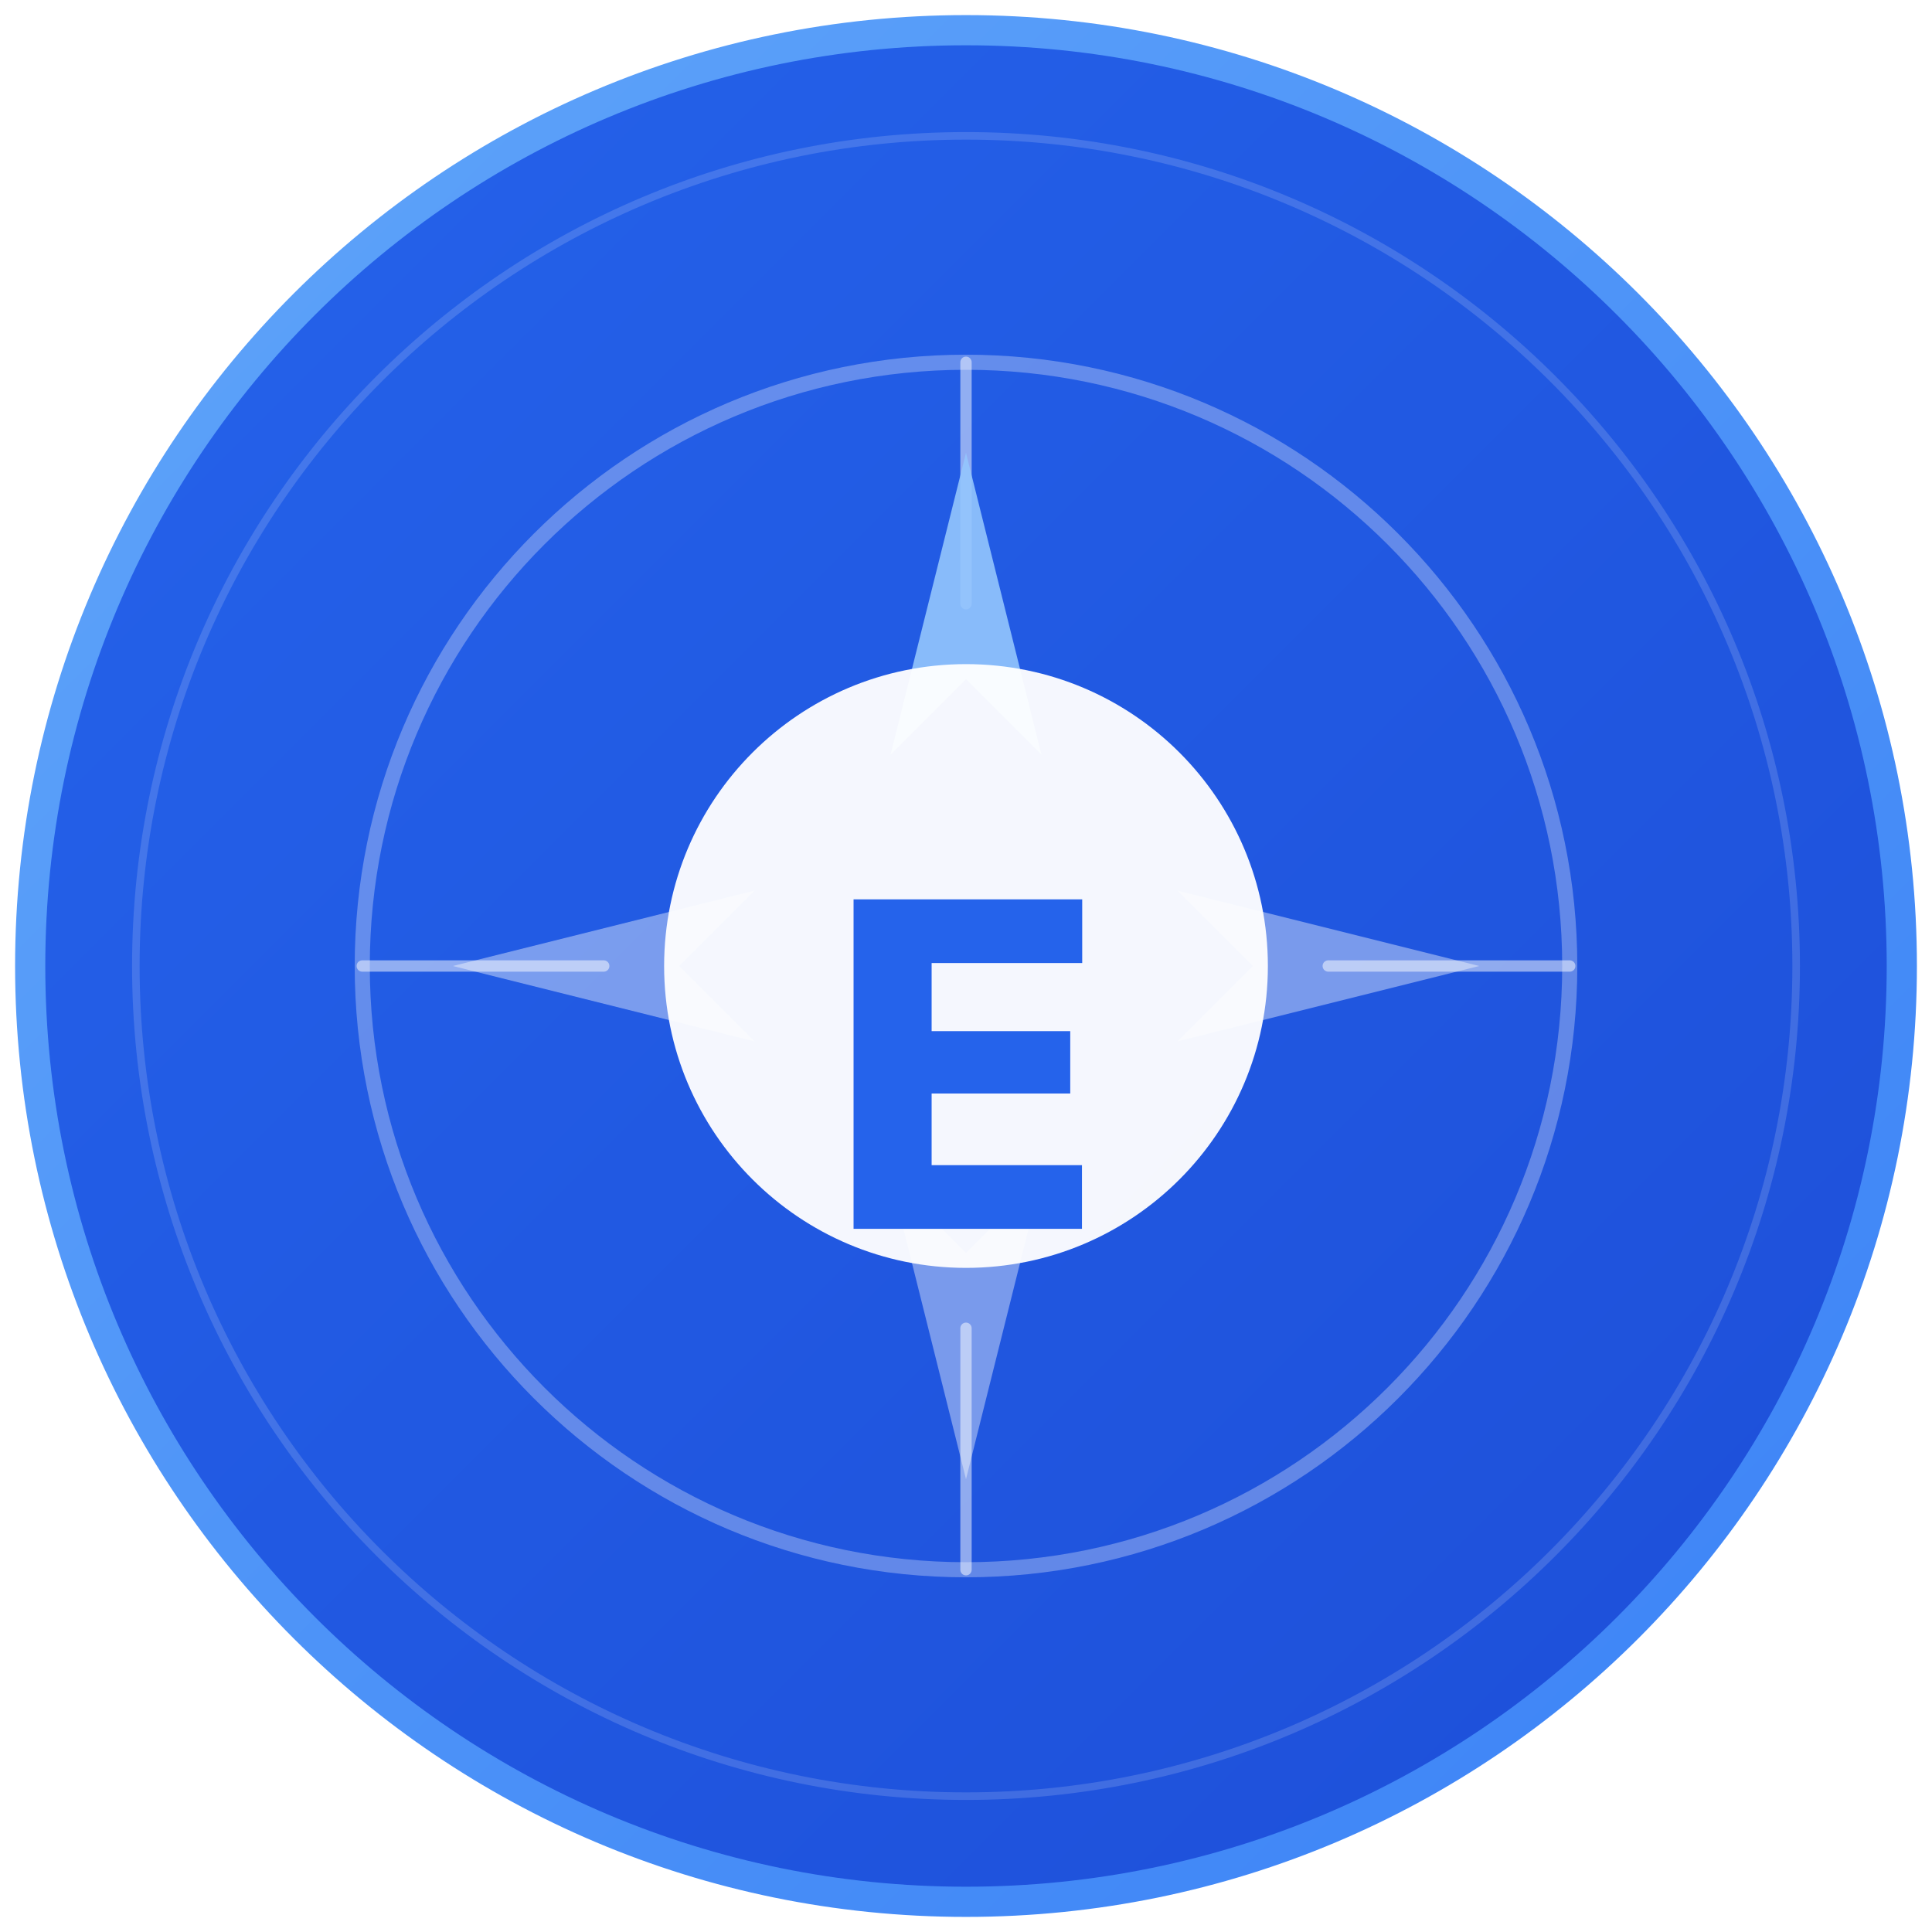
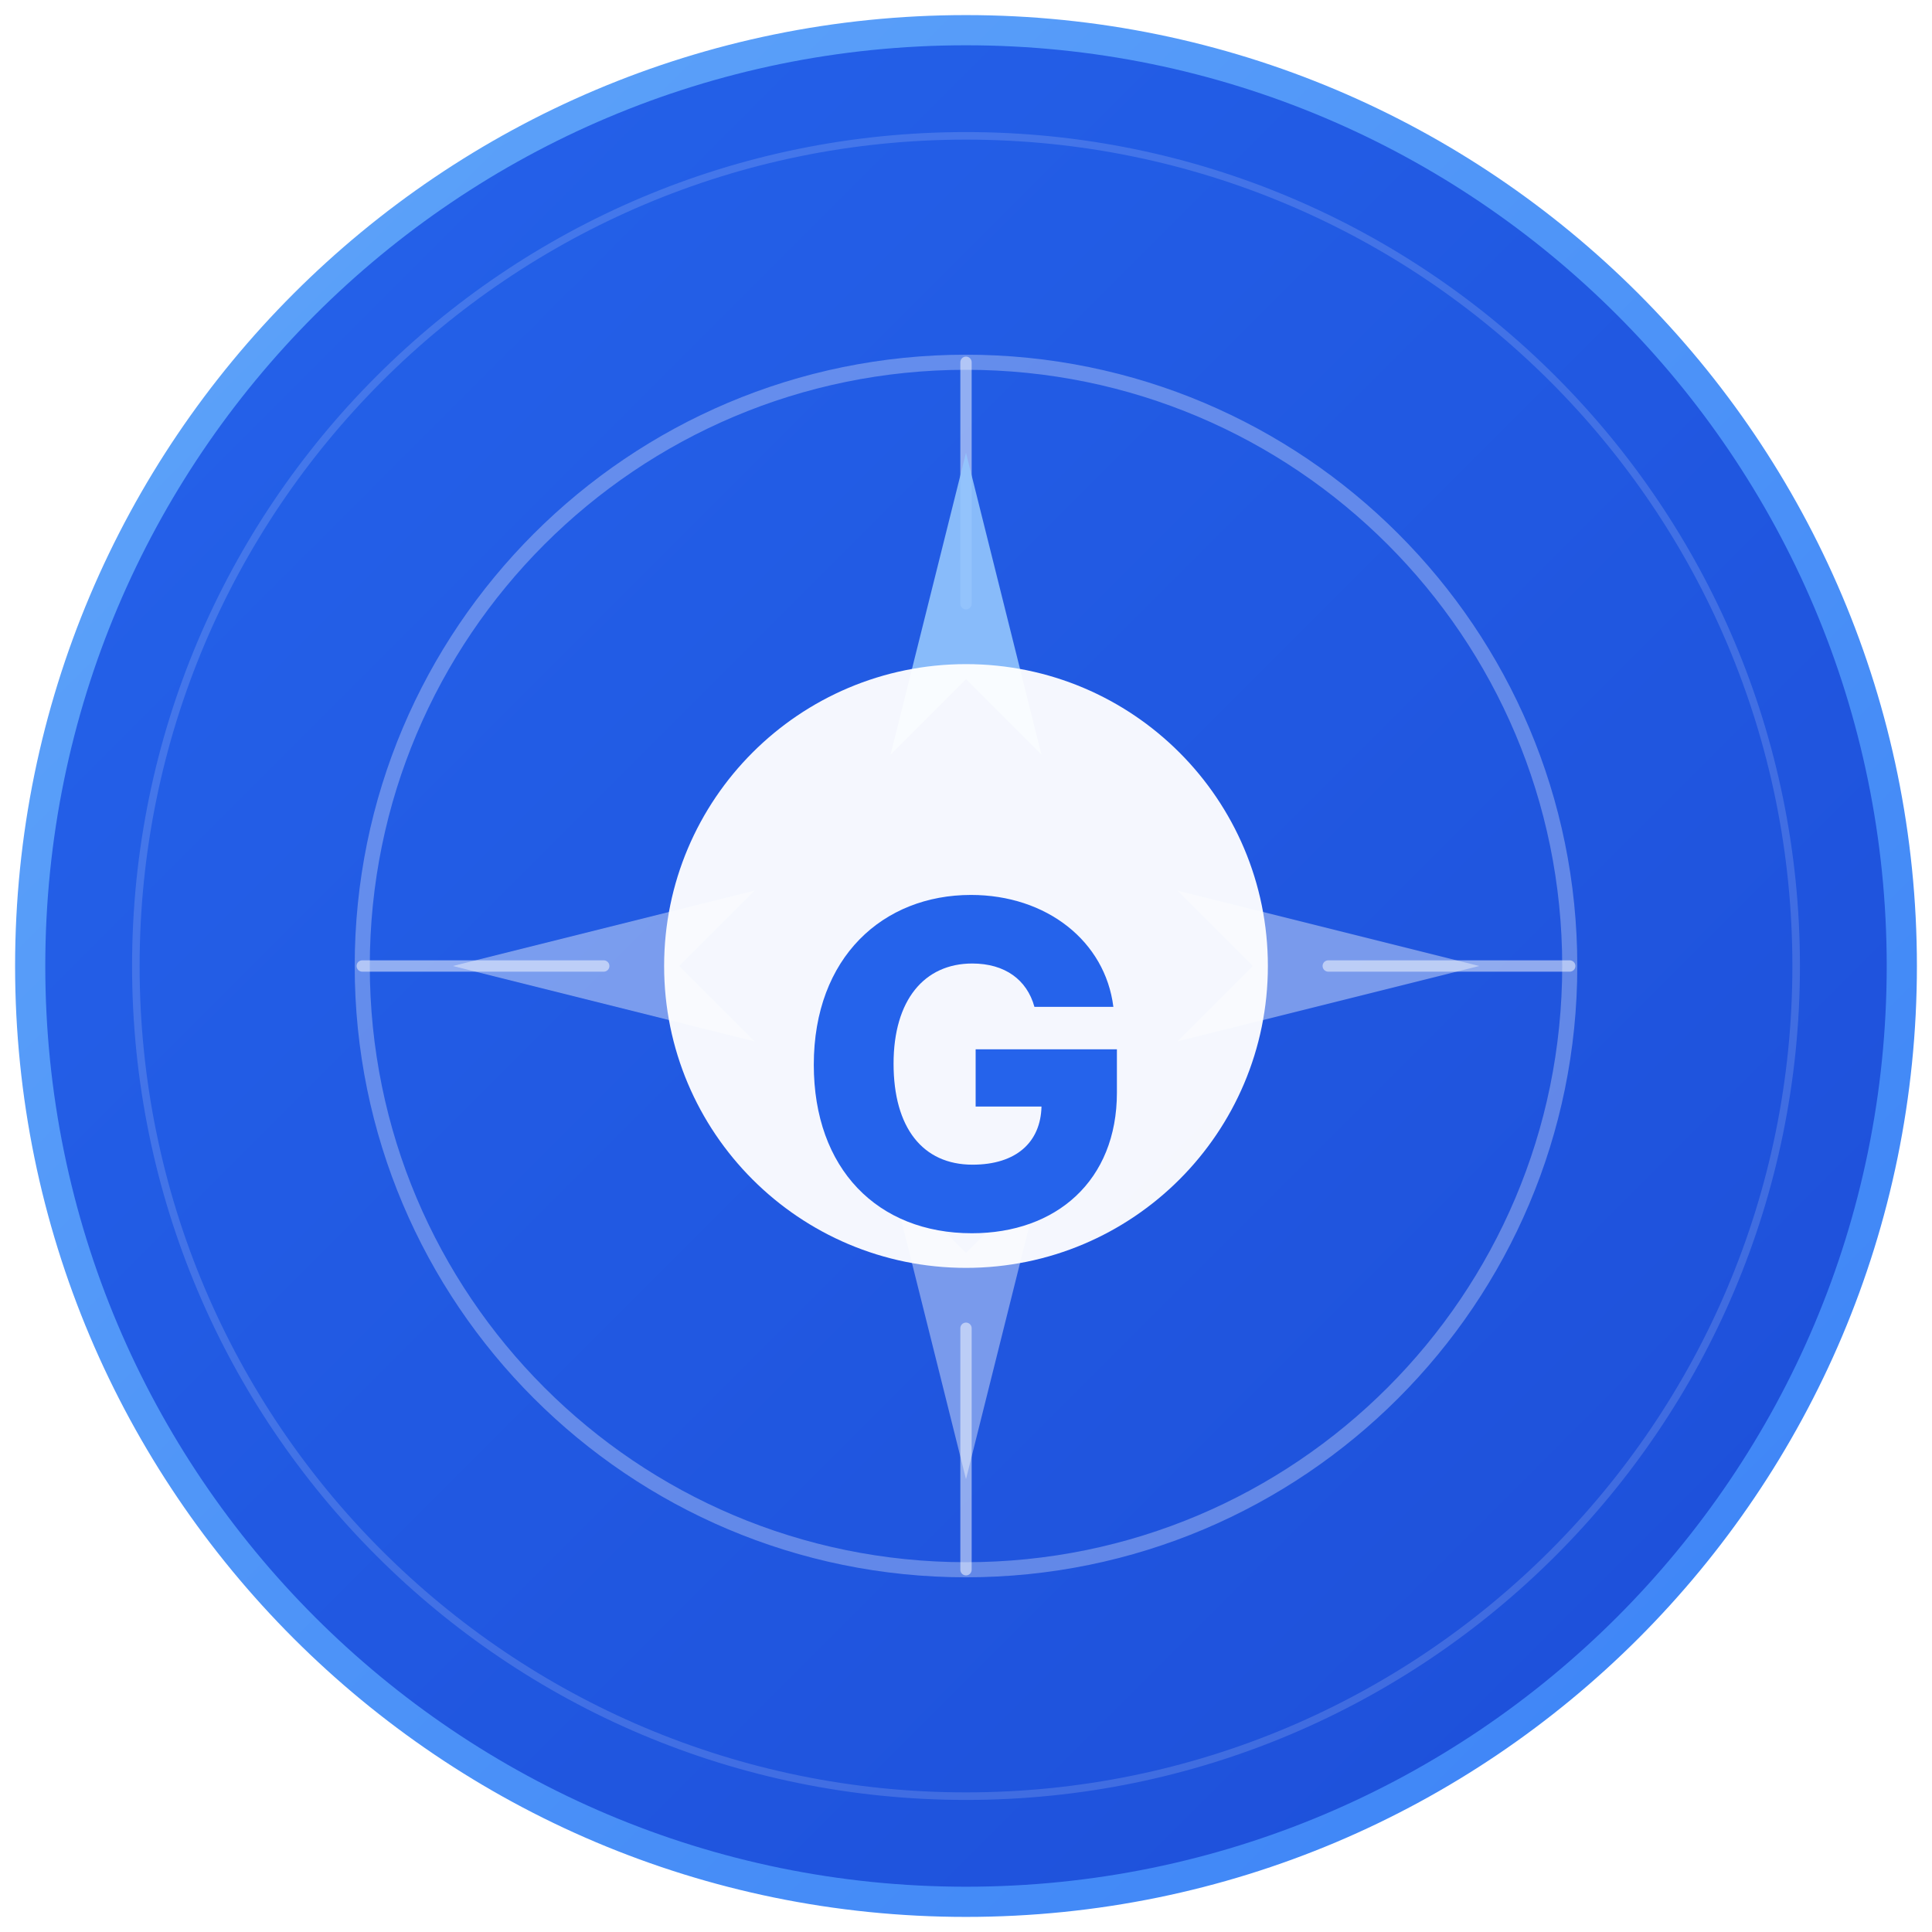
<svg xmlns="http://www.w3.org/2000/svg" viewBox="0 0 512 512" width="512" height="512">
  <defs>
    <linearGradient id="bg" x1="0" y1="0" x2="1" y2="1">
      <stop offset="0%" stop-color="#2563eb" />
      <stop offset="100%" stop-color="#1d4ed8" />
    </linearGradient>
    <linearGradient id="ring" x1="0" y1="0" x2="1" y2="1">
      <stop offset="0%" stop-color="#60a5fa" />
      <stop offset="100%" stop-color="#3b82f6" />
    </linearGradient>
  </defs>
  <circle cx="256" cy="256" r="248" fill="url(#bg)" stroke="url(#ring)" stroke-width="8" />
  <circle cx="256" cy="256" r="220" fill="none" stroke="rgba(255,255,255,0.15)" stroke-width="2" />
  <circle cx="256" cy="256" r="160" fill="none" stroke="rgba(255,255,255,0.3)" stroke-width="4" />
  <line x1="256" y1="96" x2="256" y2="160" stroke="rgba(255,255,255,0.5)" stroke-width="3" stroke-linecap="round" />
  <line x1="256" y1="352" x2="256" y2="416" stroke="rgba(255,255,255,0.5)" stroke-width="3" stroke-linecap="round" />
  <line x1="96" y1="256" x2="160" y2="256" stroke="rgba(255,255,255,0.5)" stroke-width="3" stroke-linecap="round" />
  <line x1="352" y1="256" x2="416" y2="256" stroke="rgba(255,255,255,0.5)" stroke-width="3" stroke-linecap="round" />
  <polygon points="256,120 236,200 256,180 276,200" fill="#93c5fd" opacity="0.9" />
  <polygon points="256,392 236,312 256,332 276,312" fill="rgba(255,255,255,0.4)" />
  <polygon points="392,256 312,236 332,256 312,276" fill="rgba(255,255,255,0.4)" />
  <polygon points="120,256 200,236 180,256 200,276" fill="rgba(255,255,255,0.4)" />
  <circle cx="256" cy="256" r="80" fill="rgba(255,255,255,0.95)" />
-   <text x="256" y="282" font-family="system-ui, -apple-system, sans-serif" font-size="120" font-weight="800" fill="#2563eb" text-anchor="middle" dominant-baseline="central">E</text>
+   <text x="256" y="282" font-family="system-ui, -apple-system, sans-serif" font-size="120" font-weight="800" fill="#2563eb" text-anchor="middle" dominant-baseline="central">G</text>
</svg>
